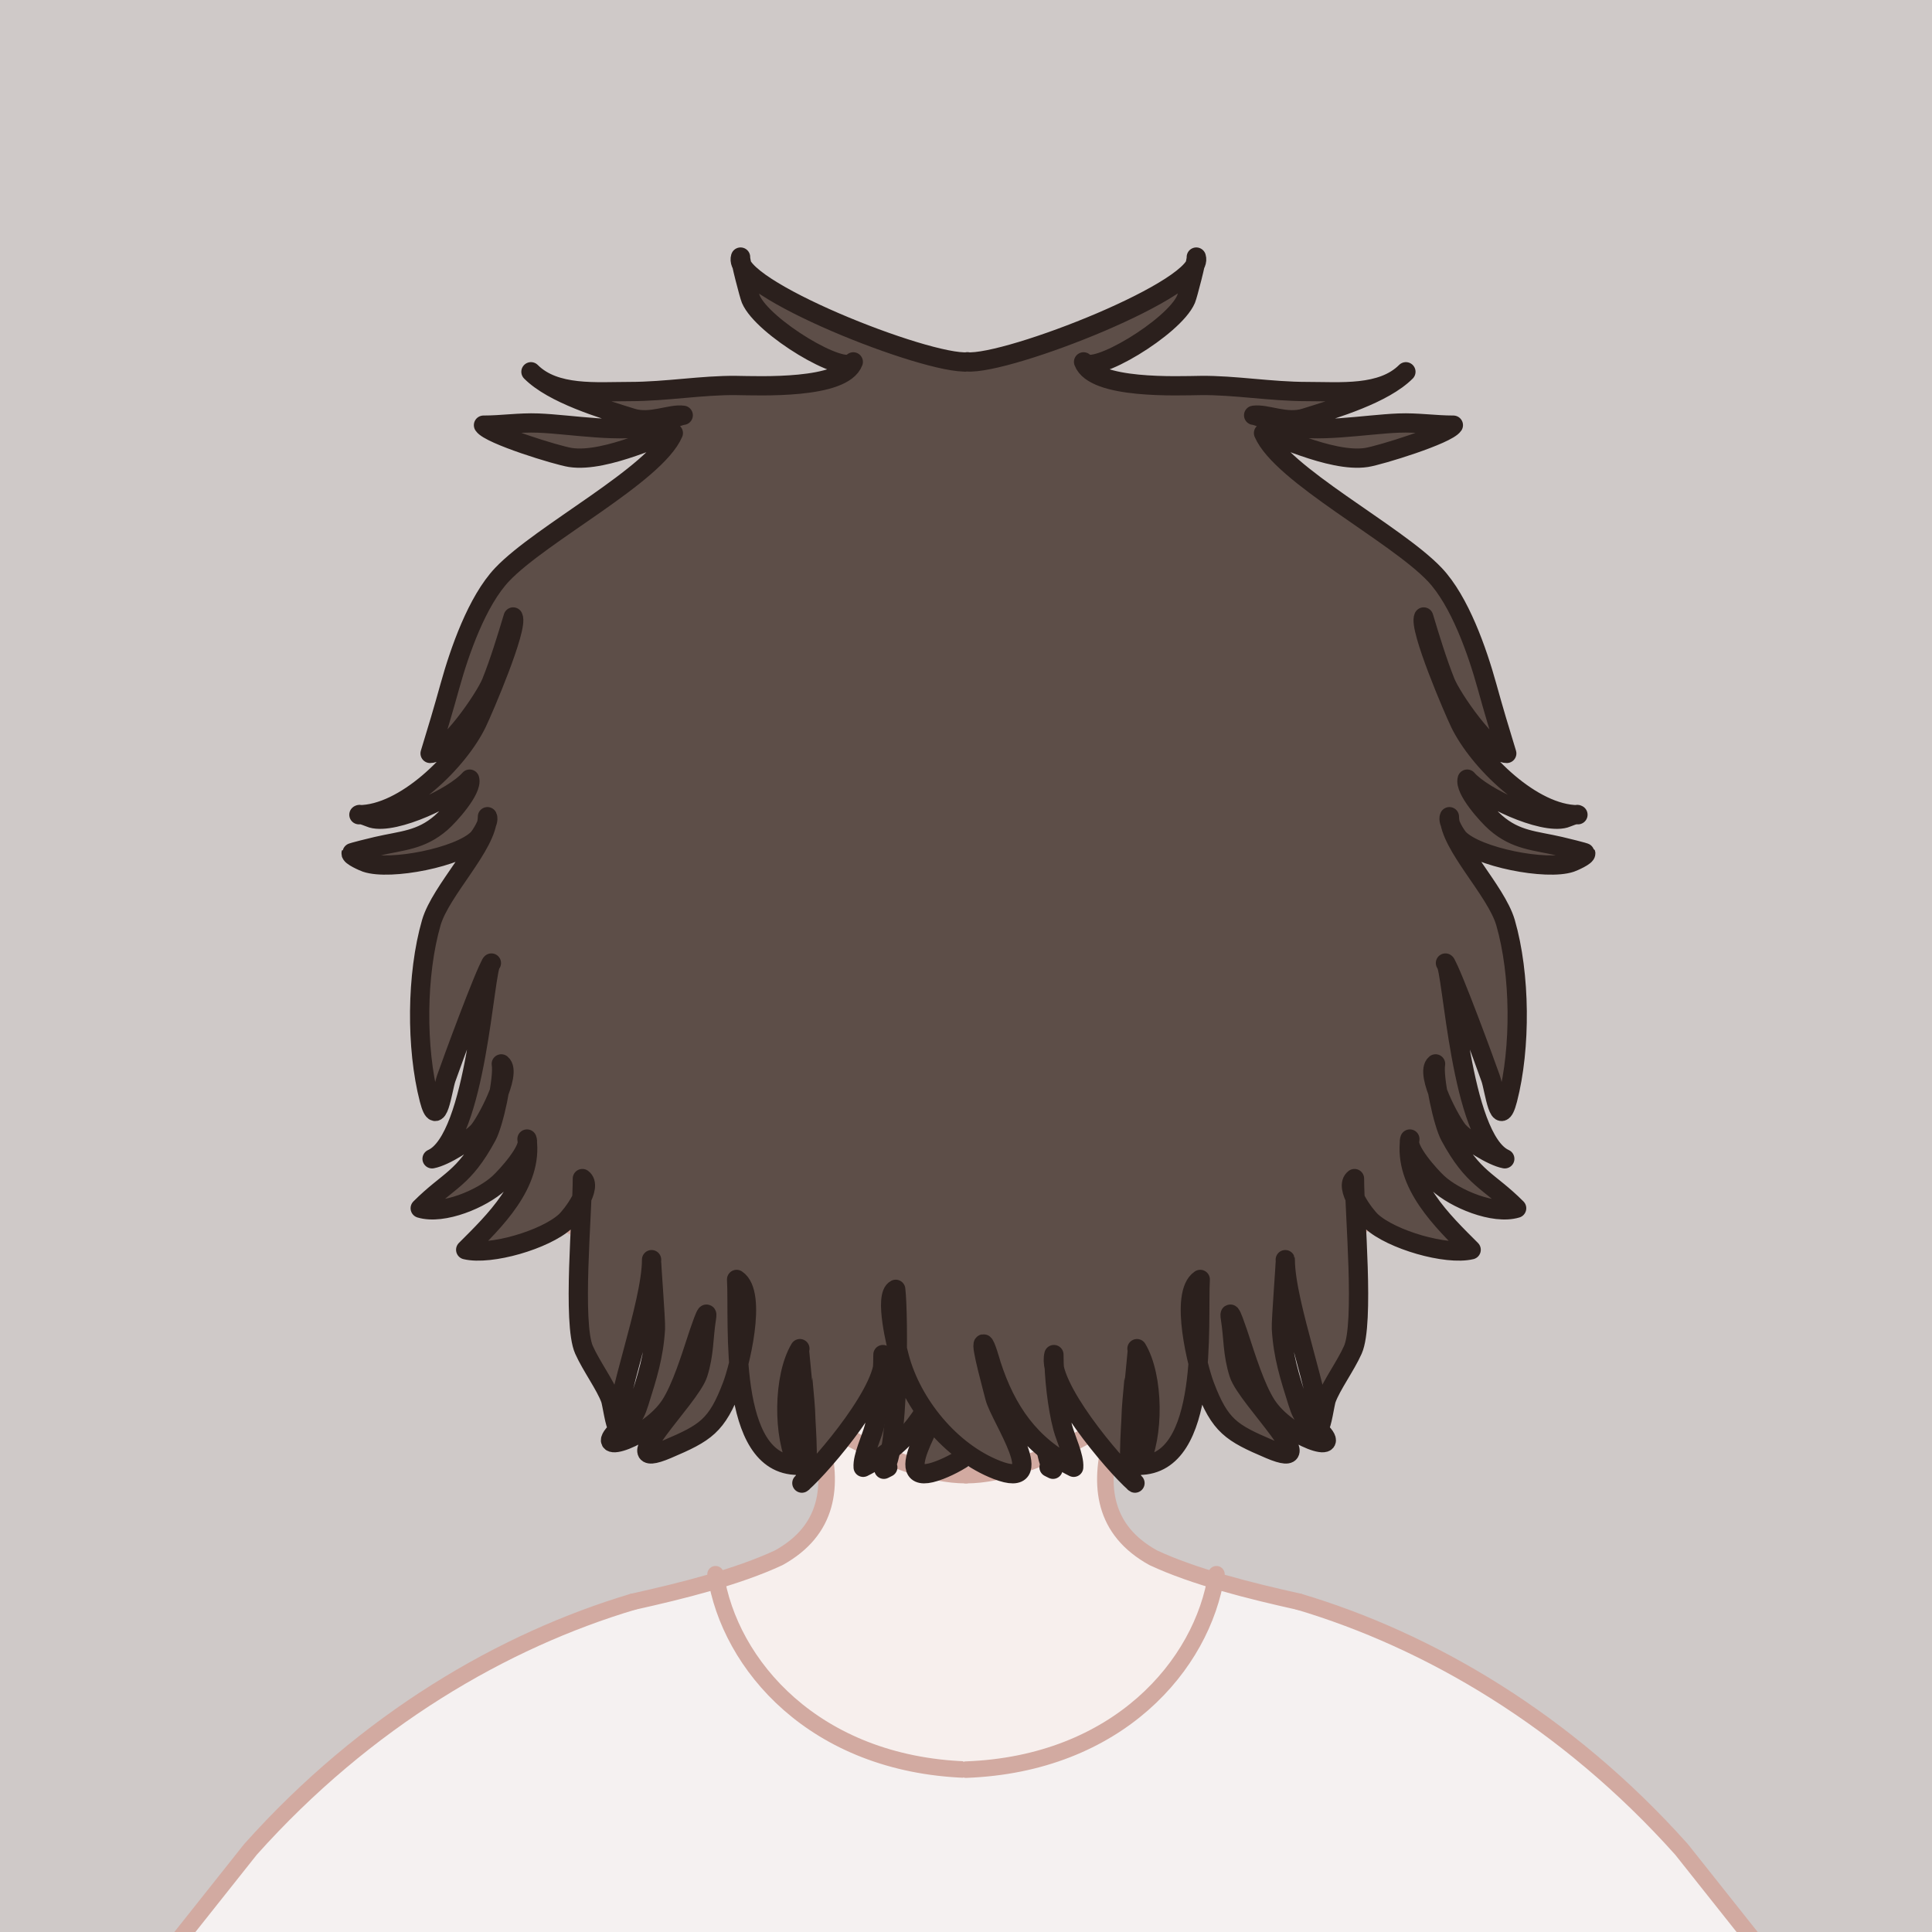
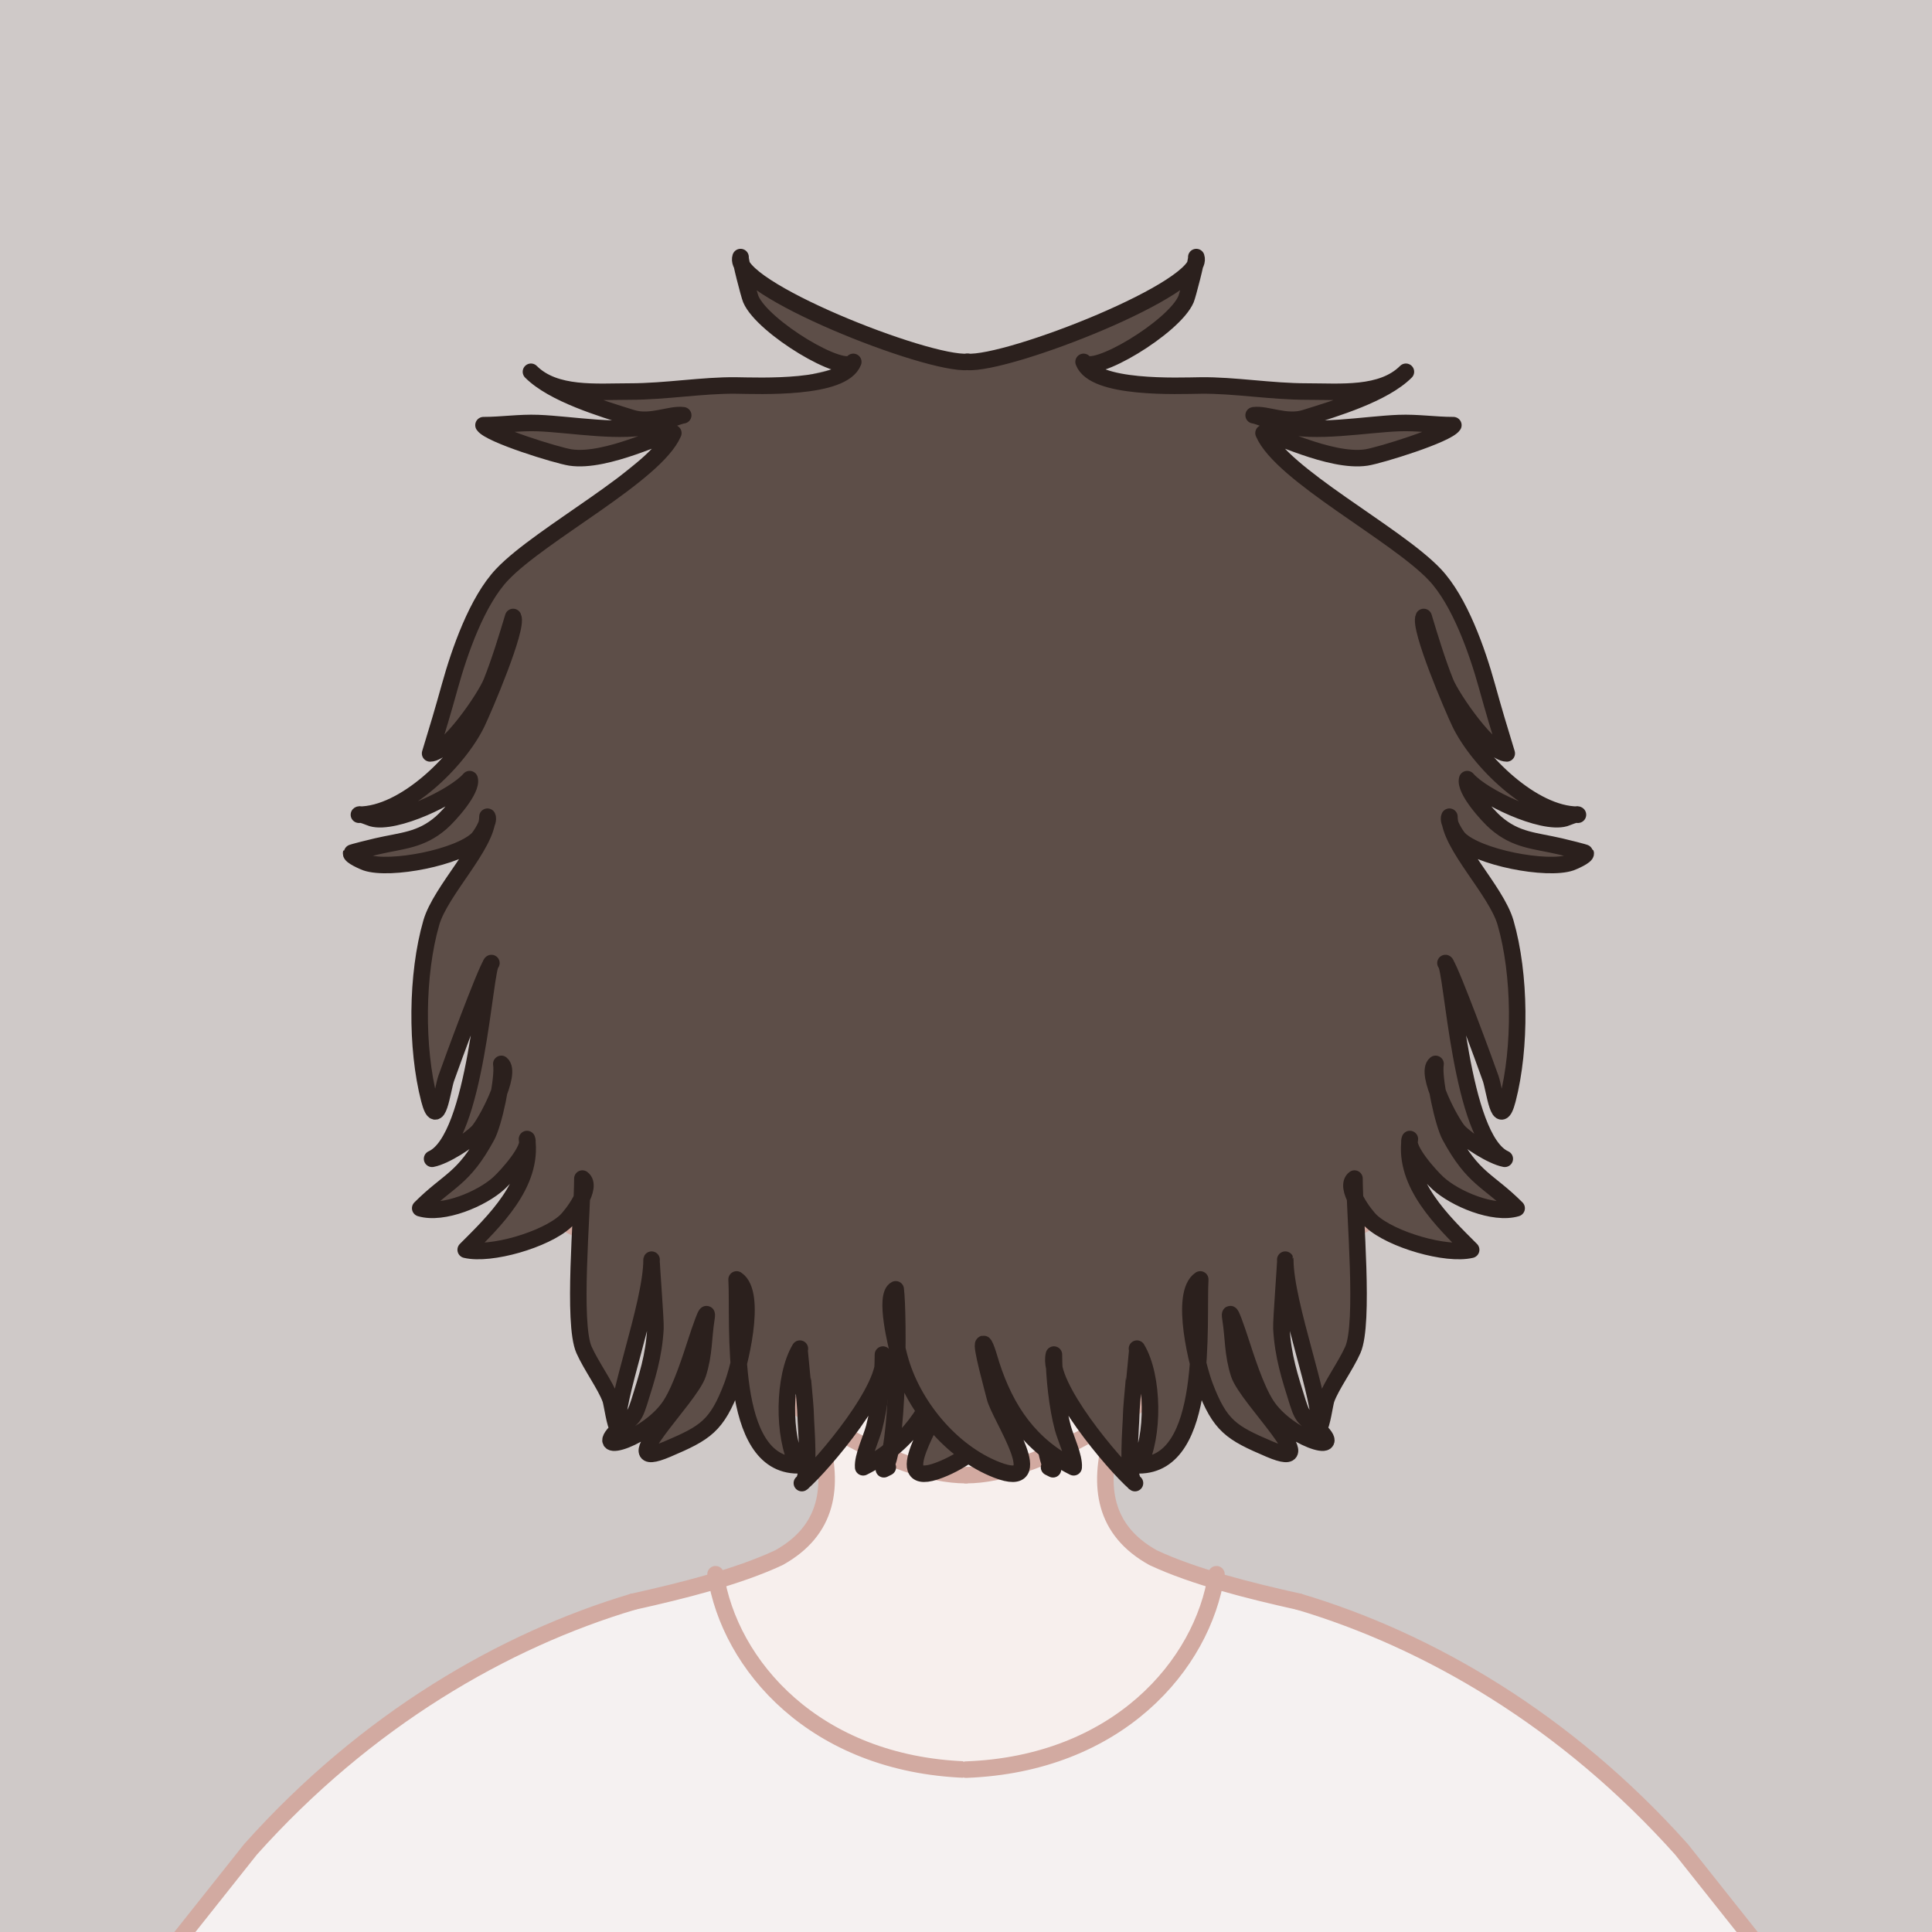
<svg xmlns="http://www.w3.org/2000/svg" width="702" height="702" viewBox="0 0 702 702">
  <defs>
    <clipPath id="clip-path-1">
      <path d="M242 389.2 L386 389.2 L386 464.8 L242 464.8 Z" />
    </clipPath>
    <filter id="filter-1" filterUnits="userSpaceOnUse" x="245" y="377" width="138" height="100" color-interpolation-filters="sRGB">
      <feGaussianBlur in="SourceGraphic" stdDeviation="9" color-interpolation-filters="linearRGB" />
    </filter>
    <clipPath id="clip-path-2">
      <path d="M460 389.2 L316 389.2 L316 464.8 L460 464.8 Z" />
    </clipPath>
    <filter id="filter-2" filterUnits="userSpaceOnUse" x="319" y="377" width="138" height="100" color-interpolation-filters="sRGB">
      <feGaussianBlur in="SourceGraphic" stdDeviation="9" color-interpolation-filters="linearRGB" />
    </filter>
    <clipPath id="clip-path-3">
      <path d="M242 360 C242 338 262 326 288 326 C314 326 334 338 334 360 C334 382 314 396 288 396 C262 396 242 382 242 360 Z" />
    </clipPath>
    <clipPath id="clip-path-4">
      <path d="M460 360 C460 338 440 326 414 326 C388 326 368 338 368 360 C368 382 388 396 414 396 C440 396 460 382 460 360 Z" />
    </clipPath>
  </defs>
  <g id="_ref">
    <g opacity="0.5">
      <rect x="0" y="0" width="702" height="702" fill="#ada19f" />
      <g data-layer="body">
        <g>
          <path d="M260 573 L230 582 C183 596 133 625 91 672 L60 712 L352 712 L352 643 C296 641 265 605 260 573 Z" fill="#f9f2f1" />
          <path d="M296 490 L298 522 C303 540 301 556 283 566 L260 573 C265 605 296 641 352 643 L352 490 Z" fill="#fdeeea" />
          <path d="M230 582 C183 596 133 625 91 672 L64 706" fill="none" stroke="#b46352" stroke-width="6" stroke-linecap="round" stroke-linejoin="round" />
          <path d="M296 500 C298 510 298 516 298 522 C303 540 301 556 283 566 C268 573 248 578 230 582" fill="none" stroke="#b46352" stroke-width="6" stroke-linecap="round" stroke-linejoin="round" />
          <path d="M260 572 C265 605 296 641 351 643" fill="none" stroke="#b46352" stroke-width="6" stroke-linecap="round" stroke-linejoin="round" />
        </g>
        <g>
          <path d="M442 573 L472 582 C519 596 569 625 611 672 L642 712 L350 712 L350 643 C406 641 437 605 442 573 Z" fill="#f9f2f1" />
          <path d="M406 490 L404 522 C399 540 401 556 419 566 L442 573 C437 605 406 641 350 643 L350 490 Z" fill="#fdeeea" />
          <path d="M472 582 C519 596 569 625 611 672 L638 706" fill="none" stroke="#b46352" stroke-width="6" stroke-linecap="round" stroke-linejoin="round" />
          <path d="M406 500 C404 510 404 516 404 522 C399 540 401 556 419 566 C434 573 454 578 472 582" fill="none" stroke="#b46352" stroke-width="6" stroke-linecap="round" stroke-linejoin="round" />
          <path d="M442 572 C437 605 406 641 351 643" fill="none" stroke="#b46352" stroke-width="6" stroke-linecap="round" stroke-linejoin="round" />
        </g>
      </g>
      <g data-layer="hairBase">
        <g>
          <path d="M352 133 L351 133 C330 133 310 135 290 141 C254 152 222 176 203 202 C184 228 173 262 171 297 C170 317 172 337 178 352 C180 362 184 372 190 380 L198 386 L352 386 Z" fill="#5d4e48" />
          <path d="M351 133 C330 133 310 135 290 141 C254 152 222 176 203 202 C184 228 173 262 171 297" fill="none" stroke="#352a27" stroke-width="7" stroke-linecap="round" stroke-linejoin="round" />
          <path d="M171 297 C170 317 172 337 178 352 C180 362 184 372 190 380" fill="none" stroke="#352a27" stroke-width="7" stroke-linecap="round" stroke-linejoin="round" />
        </g>
        <g>
          <path d="M350 133 L351 133 C372 133 392 135 412 141 C448 152 480 176 499 202 C518 228 529 262 531 297 C532 317 530 337 524 352 C522 362 518 372 512 380 L504 386 L350 386 Z" fill="#5d4e48" />
          <path d="M351 133 C372 133 392 135 412 141 C448 152 480 176 499 202 C518 228 529 262 531 297" fill="none" stroke="#352a27" stroke-width="7" stroke-linecap="round" stroke-linejoin="round" />
          <path d="M531 297 C532 317 530 337 524 352 C522 362 518 372 512 380" fill="none" stroke="#352a27" stroke-width="7" stroke-linecap="round" stroke-linejoin="round" />
        </g>
      </g>
      <g data-layer="ear">
        <g>
          <path d="M215 352 C200 350 186 362 180 380 C175 398 180 425 200 441 C212 449 226 453 238 455 L225 380 Z" fill="#fdeeea" />
          <path d="M215 352 C200 350 186 362 180 380 C175 398 180 425 200 441 C212 449 226 453 238 455" fill="none" stroke="#b46352" stroke-width="6" stroke-linecap="round" stroke-linejoin="round" />
        </g>
        <g>
          <path d="M487 352 C502 350 516 362 522 380 C527 398 522 425 502 441 C490 449 476 453 464 455 L477 380 Z" fill="#fdeeea" />
          <path d="M487 352 C502 350 516 362 522 380 C527 398 522 425 502 441 C490 449 476 453 464 455" fill="none" stroke="#b46352" stroke-width="6" stroke-linecap="round" stroke-linejoin="round" />
        </g>
      </g>
      <g data-layer="face">
        <g>
          <path d="M352 200 L351 200 C322 200 296 208 278 228 C262 246 250 272 240 298 C232 318 223 340 214 358 C216 380 219 400 223 418 C227 440 234 455 244 468 C262 492 285 510 306 521 C322 530 338 536 351 536 L352 536 Z" fill="#fdeeea" />
          <path d="M214 358 C216 380 219 400 223 418 C227 440 234 455 244 468 C262 492 285 510 306 521 C322 530 338 536 351 536" fill="none" stroke="#b46352" stroke-width="6" stroke-linecap="round" stroke-linejoin="round" />
        </g>
        <g>
          <path d="M350 200 L351 200 C380 200 406 208 424 228 C440 246 452 272 462 298 C470 318 479 340 488 358 C486 380 483 400 479 418 C475 440 468 455 458 468 C440 492 417 510 396 521 C380 530 364 536 351 536 L350 536 Z" fill="#fdeeea" />
          <path d="M488 358 C486 380 483 400 479 418 C475 440 468 455 458 468 C440 492 417 510 396 521 C380 530 364 536 351 536" fill="none" stroke="#b46352" stroke-width="6" stroke-linecap="round" stroke-linejoin="round" />
        </g>
      </g>
      <g data-layer="makeup">
        <g clip-path="url(#clip-path-1)">
          <g filter="url(#filter-1)">
            <ellipse cx="314" cy="427" rx="40" ry="21" fill="#f3bfb8" opacity="0.5" />
          </g>
        </g>
        <g clip-path="url(#clip-path-2)">
          <g filter="url(#filter-2)">
            <ellipse cx="388" cy="427" rx="40" ry="21" fill="#f3bfb8" opacity="0.5" />
          </g>
        </g>
      </g>
      <g data-layer="mouth">
        <line x1="325" y1="467" x2="351" y2="478" fill="none" stroke="#dc6450" stroke-width="7" stroke-linecap="round" stroke-linejoin="round" />
        <line x1="377" y1="467" x2="351" y2="478" fill="none" stroke="#dc6450" stroke-width="7" stroke-linecap="round" stroke-linejoin="round" />
        <line x1="351" y1="419" x2="351" y2="429" fill="none" stroke="#b98a88" stroke-width="5" stroke-linecap="round" />
      </g>
      <g data-layer="eye">
        <path d="M242 360 C242 338 262 326 288 326 C314 326 334 338 334 360 C334 382 314 396 288 396 C262 396 242 382 242 360 Z" fill="#ffffff" />
        <g clip-path="url(#clip-path-3)">
          <g>
            <circle cx="292" cy="361" r="26" fill="#3e2a22" />
            <circle cx="292" cy="361" r="17.42" fill="#7e5647" />
            <circle cx="292" cy="358.92" r="9.62" fill="#1e1410" />
          </g>
        </g>
        <g>
          <path d="M254 389 C268 399 306 399 320 389" fill="none" stroke="#8b8284" stroke-width="5" stroke-linecap="round" />
          <path d="M240 359 C242 337 264 324 289 324 C312 324 330 334 335 352" fill="none" stroke="#2b201d" stroke-width="7" stroke-linecap="round" stroke-linejoin="round" />
        </g>
        <g>
          <path d="M460 360 C460 338 440 326 414 326 C388 326 368 338 368 360 C368 382 388 396 414 396 C440 396 460 382 460 360 Z" fill="#ffffff" />
          <g clip-path="url(#clip-path-4)">
            <g>
              <circle cx="410" cy="361" r="26" fill="#3e2a22" />
              <circle cx="410" cy="361" r="17.42" fill="#7e5647" />
              <circle cx="410" cy="358.92" r="9.62" fill="#1e1410" />
            </g>
          </g>
          <g>
            <path d="M448 389 C434 399 396 399 382 389" fill="none" stroke="#8b8284" stroke-width="5" stroke-linecap="round" />
            <path d="M462 359 C460 337 438 324 413 324 C390 324 372 334 367 352" fill="none" stroke="#2b201d" stroke-width="7" stroke-linecap="round" stroke-linejoin="round" />
          </g>
        </g>
      </g>
      <g data-layer="hairLine">
        <path d="M351 200 C322 200 296 208 278 228 C262 246 250 272 240 298 C232 318 223 340 214 358" fill="none" stroke="#352a27" stroke-width="7" stroke-linecap="round" stroke-linejoin="round" />
        <path d="M351 200 C380 200 406 208 424 228 C440 246 452 272 462 298 C470 318 479 340 488 358" fill="none" stroke="#352a27" stroke-width="7" stroke-linecap="round" stroke-linejoin="round" />
      </g>
      <g data-layer="brow">
        <polyline points="243,297 256,293 291,292" fill="none" stroke="#352a27" stroke-width="8" stroke-linecap="round" stroke-linejoin="round" />
        <polyline points="459,297 446,293 411,292" fill="none" stroke="#352a27" stroke-width="8" stroke-linecap="round" stroke-linejoin="round" />
      </g>
    </g>
  </g>
  <g id="hairBack-full">
-     <path d="M351.719 131.49 C336.868 132.728 265.415 104.428 269.088 93.408 C268.81 94.243 272.222 107.324 272.808 108.703 C277.15 118.924 306.927 136.685 310.044 131.49 C306.268 141.56 275.662 140.163 267.471 140.068 C255.216 139.924 242.05 142.268 228.851 142.268 C216.718 142.268 201.647 143.806 192.924 135.083 C201.007 143.165 218.545 148.425 229.628 151.876 C236.449 154.001 243.536 150.217 248.251 150.89 C247.736 150.744 238.821 154.119 237.473 154.483 C225.901 157.606 207.712 154.185 195.506 153.721 C188.646 153.46 182.478 154.483 175.68 154.483 C178.011 157.98 202.473 165.493 207.244 166.227 C220.457 168.259 242.295 156.766 244.658 157.357 C238.182 172.468 196.636 193.801 182.46 208.752 C173.327 218.385 166.971 236.69 163.465 249.329 C161.064 257.984 158.881 265.302 156.279 273.758 C162.383 273.758 176.178 253.824 178.554 247.892 C181.475 240.598 184.133 231.927 186.458 224.18 C188.401 228.067 175.736 257.665 173.317 262.68 C166.714 276.37 146.964 296.033 130.412 296.033 C130.926 295.52 134.409 297.105 135.155 297.319 C143.478 299.707 165.153 289.513 170.65 283.099 C171.75 286.95 163.233 296.389 160.276 298.952 C152.851 305.388 146.099 305.388 136.879 307.529 C135.466 307.857 127.67 309.731 127.583 309.999 C127.25 311.028 132.229 313.161 132.972 313.415 C141.744 316.408 166.855 311.542 173.591 304.775 C174.613 303.749 177.968 298.454 177.117 296.751 C177.117 307.091 160.135 323.446 156.718 335.251 C151.29 354.008 151.117 380.757 155.957 399.471 C159.012 411.284 160.725 395.861 162.127 391.853 C164.197 385.932 176.074 353.641 178.554 349.922 C175.989 351.461 173.19 413.86 156.998 421.056 C161.699 420.175 170.459 414.482 173.654 411.191 C176.348 408.416 186.266 389.863 182.146 386.567 C183.001 391.692 179.435 408.161 176.905 412.828 C168.349 428.615 163.168 428.538 152.687 439.019 C161.025 441.521 175.101 435.582 181.31 429.876 C184.114 427.299 192.962 417.558 191.487 413.871 C193.821 430.211 179.488 443.834 169.213 454.108 C178.261 456.263 198.096 450.478 205.419 443.799 C207.897 441.539 215.577 431.219 211.606 428.242 C211.606 441.091 207.909 480.827 212.206 490.475 C214.812 496.326 220.009 503.389 221.806 508.365 C222.404 510.022 223.426 518.108 224.539 518.776 C222.999 509.533 236.754 473.993 236.754 457.701 C236.565 458.08 238.325 479.856 238.16 482.725 C237.575 492.849 235.16 500.2 232.203 509.644 C230.1 516.362 229.031 515.141 224.45 519.584 C214.393 529.337 235.975 522.408 243.649 510.456 C247.606 504.291 251.005 493.311 253.359 486.176 C253.689 485.176 257.63 473.105 256.66 479.204 C255.553 486.165 255.94 491.944 253.603 499.194 C250.704 508.189 221.722 535.388 242.447 526.556 C256.369 520.623 260.453 518.176 266.034 503.451 C268.524 496.88 275.434 470.075 267.651 464.886 C268.531 480.735 264.119 532.428 289.925 532.428 C284.392 522.053 284.494 500.284 290.644 490.035 C290.606 490.185 292.742 510.596 292.746 514.247 C292.751 517.536 294.649 537.251 291.362 538.895 C299.121 532.106 323.587 503.252 320.822 492.19 C320.822 500.194 319.631 511.147 317.592 518.802 C316.56 522.679 313.322 529.374 313.637 533.146 C329.462 525.234 338.171 512.534 343.562 495.861 C343.749 495.281 345.717 488.18 346.411 488.304 C347.537 488.507 343.051 504.571 342.298 507.664 C340.537 514.903 321.601 541.789 341.473 534.131 C358.301 527.645 372.453 510.269 376.968 493.117 C377.935 489.442 382.721 470.687 378.304 468.479 C377.157 477.654 377.204 528.453 382.615 533.865 L381.178 533.146" fill="#5d4e48" stroke="#2b201d" stroke-width="7" stroke-linecap="round" stroke-linejoin="round" />
-     <path d="M351.328 131.49 C366.178 132.728 438.35 104.428 434.677 93.408 C434.955 94.243 431.543 107.324 430.957 108.703 C426.615 118.924 396.838 136.685 393.721 131.49 C397.497 141.56 428.103 140.163 436.294 140.068 C448.549 139.924 461.715 142.268 474.914 142.268 C487.047 142.268 502.118 143.806 510.841 135.083 C502.758 143.165 485.219 148.425 474.137 151.876 C467.316 154.001 460.229 150.217 455.514 150.89 C456.029 150.744 464.944 154.119 466.292 154.483 C477.864 157.606 496.053 154.185 508.259 153.721 C515.119 153.46 521.286 154.483 528.085 154.483 C525.754 157.98 501.292 165.493 496.521 166.227 C483.308 168.259 461.47 156.766 459.107 157.357 C465.583 172.468 507.129 193.801 521.305 208.752 C530.438 218.385 536.794 236.69 540.3 249.329 C542.701 257.984 544.884 265.302 547.486 273.758 C541.382 273.758 527.587 253.824 525.211 247.892 C522.29 240.598 519.632 231.927 517.307 224.18 C515.364 228.067 528.029 257.665 530.448 262.68 C537.051 276.37 556.801 296.033 573.352 296.033 C572.839 295.52 569.356 297.105 568.61 297.319 C560.287 299.707 538.612 289.513 533.115 283.099 C532.015 286.95 540.532 296.389 543.489 298.952 C550.914 305.388 557.666 305.388 566.886 307.529 C568.299 307.857 576.095 309.731 576.182 309.999 C576.515 311.028 571.536 313.161 570.793 313.415 C562.021 316.408 536.91 311.542 530.174 304.775 C529.152 303.749 525.797 298.454 526.648 296.751 C526.648 307.091 543.63 323.446 547.047 335.251 C552.475 354.008 552.648 380.757 547.808 399.471 C544.753 411.284 543.04 395.861 541.638 391.853 C539.568 385.932 527.691 353.641 525.211 349.922 C527.776 351.461 530.575 413.86 546.767 421.056 C542.066 420.175 533.306 414.482 530.11 411.191 C527.417 408.416 517.499 389.863 521.619 386.567 C520.764 391.692 524.33 408.161 526.86 412.828 C535.416 428.615 540.597 428.538 551.078 439.019 C542.74 441.521 528.664 435.582 522.455 429.876 C519.651 427.299 510.803 417.558 512.278 413.871 C509.944 430.211 524.277 443.834 534.552 454.108 C525.504 456.263 505.669 450.478 498.346 443.799 C495.868 441.539 488.188 431.219 492.159 428.242 C492.159 441.091 495.856 480.827 491.559 490.475 C488.953 496.326 483.755 503.389 481.959 508.365 C481.361 510.022 480.339 518.108 479.226 518.776 C480.766 509.533 467.011 473.993 467.011 457.701 C467.2 458.08 465.44 479.856 465.605 482.725 C466.19 492.849 468.605 500.2 471.561 509.644 C473.664 516.362 474.734 515.141 479.315 519.584 C489.372 529.337 467.79 522.408 460.116 510.456 C456.159 504.291 452.76 493.311 450.406 486.176 C450.076 485.176 446.135 473.105 447.105 479.204 C448.212 486.165 447.825 491.944 450.162 499.194 C453.061 508.189 482.043 535.388 461.318 526.556 C447.396 520.623 443.311 518.176 437.731 503.451 C435.241 496.88 428.33 470.075 436.114 464.886 C435.233 480.735 439.646 532.428 413.84 532.428 C419.373 522.053 419.27 500.284 413.121 490.035 C413.159 490.185 411.023 510.596 411.018 514.247 C411.014 517.536 409.116 537.251 412.403 538.895 C404.644 532.106 380.178 503.252 382.943 492.19 C382.943 500.194 384.134 511.147 386.173 518.802 C387.205 522.679 390.443 529.374 390.128 533.146 C374.303 525.234 365.594 512.534 360.203 495.861 C360.015 495.281 358.048 488.18 357.354 488.304 C356.228 488.507 360.714 504.571 361.467 507.664 C363.228 514.903 382.164 541.789 362.292 534.131 C345.464 527.645 331.312 510.269 326.797 493.117 C325.83 489.442 321.044 470.687 325.461 468.479 C326.608 477.654 326.561 528.453 321.15 533.865 L322.587 533.146" fill="#5d4e48" stroke="#2b201d" stroke-width="7" stroke-linecap="round" stroke-linejoin="round" />
+     <path d="M351.719 131.49 C336.868 132.728 265.415 104.428 269.088 93.408 C268.81 94.243 272.222 107.324 272.808 108.703 C277.15 118.924 306.927 136.685 310.044 131.49 C306.268 141.56 275.662 140.163 267.471 140.068 C255.216 139.924 242.05 142.268 228.851 142.268 C216.718 142.268 201.647 143.806 192.924 135.083 C201.007 143.165 218.545 148.425 229.628 151.876 C236.449 154.001 243.536 150.217 248.251 150.89 C247.736 150.744 238.821 154.119 237.473 154.483 C225.901 157.606 207.712 154.185 195.506 153.721 C188.646 153.46 182.478 154.483 175.68 154.483 C178.011 157.98 202.473 165.493 207.244 166.227 C220.457 168.259 242.295 156.766 244.658 157.357 C238.182 172.468 196.636 193.801 182.46 208.752 C173.327 218.385 166.971 236.69 163.465 249.329 C161.064 257.984 158.881 265.302 156.279 273.758 C162.383 273.758 176.178 253.824 178.554 247.892 C181.475 240.598 184.133 231.927 186.458 224.18 C188.401 228.067 175.736 257.665 173.317 262.68 C166.714 276.37 146.964 296.033 130.412 296.033 C130.926 295.52 134.409 297.105 135.155 297.319 C143.478 299.707 165.153 289.513 170.65 283.099 C171.75 286.95 163.233 296.389 160.276 298.952 C152.851 305.388 146.099 305.388 136.879 307.529 C135.466 307.857 127.67 309.731 127.583 309.999 C127.25 311.028 132.229 313.161 132.972 313.415 C141.744 316.408 166.855 311.542 173.591 304.775 C174.613 303.749 177.968 298.454 177.117 296.751 C177.117 307.091 160.135 323.446 156.718 335.251 C151.29 354.008 151.117 380.757 155.957 399.471 C159.012 411.284 160.725 395.861 162.127 391.853 C164.197 385.932 176.074 353.641 178.554 349.922 C175.989 351.461 173.19 413.86 156.998 421.056 C161.699 420.175 170.459 414.482 173.654 411.191 C176.348 408.416 186.266 389.863 182.146 386.567 C183.001 391.692 179.435 408.161 176.905 412.828 C168.349 428.615 163.168 428.538 152.687 439.019 C161.025 441.521 175.101 435.582 181.31 429.876 C184.114 427.299 192.962 417.558 191.487 413.871 C193.821 430.211 179.488 443.834 169.213 454.108 C178.261 456.263 198.096 450.478 205.419 443.799 C207.897 441.539 215.577 431.219 211.606 428.242 C211.606 441.091 207.909 480.827 212.206 490.475 C214.812 496.326 220.009 503.389 221.806 508.365 C222.404 510.022 223.426 518.108 224.539 518.776 C222.999 509.533 236.754 473.993 236.754 457.701 C236.565 458.08 238.325 479.856 238.16 482.725 C237.575 492.849 235.16 500.2 232.203 509.644 C230.1 516.362 229.031 515.141 224.45 519.584 C214.393 529.337 235.975 522.408 243.649 510.456 C247.606 504.291 251.005 493.311 253.359 486.176 C253.689 485.176 257.63 473.105 256.66 479.204 C255.553 486.165 255.94 491.944 253.603 499.194 C250.704 508.189 221.722 535.388 242.447 526.556 C256.369 520.623 260.453 518.176 266.034 503.451 C268.524 496.88 275.434 470.075 267.651 464.886 C268.531 480.735 264.119 532.428 289.925 532.428 C284.392 522.053 284.494 500.284 290.644 490.035 C290.606 490.185 292.742 510.596 292.746 514.247 C292.751 517.536 294.649 537.251 291.362 538.895 C299.121 532.106 323.587 503.252 320.822 492.19 C320.822 500.194 319.631 511.147 317.592 518.802 C316.56 522.679 313.322 529.374 313.637 533.146 C329.462 525.234 338.171 512.534 343.562 495.861 C343.749 495.281 345.717 488.18 346.411 488.304 C347.537 488.507 343.051 504.571 342.298 507.664 C340.537 514.903 321.601 541.789 341.473 534.131 C358.301 527.645 372.453 510.269 376.968 493.117 C377.935 489.442 382.721 470.687 378.304 468.479 C377.157 477.654 377.204 528.453 382.615 533.865 L381.178 533.146" fill="#5d4e48" stroke="#2b201d" stroke-width="6" stroke-linecap="round" stroke-linejoin="round" />
+     <path d="M351.328 131.49 C366.178 132.728 438.35 104.428 434.677 93.408 C434.955 94.243 431.543 107.324 430.957 108.703 C426.615 118.924 396.838 136.685 393.721 131.49 C397.497 141.56 428.103 140.163 436.294 140.068 C448.549 139.924 461.715 142.268 474.914 142.268 C487.047 142.268 502.118 143.806 510.841 135.083 C502.758 143.165 485.219 148.425 474.137 151.876 C467.316 154.001 460.229 150.217 455.514 150.89 C456.029 150.744 464.944 154.119 466.292 154.483 C477.864 157.606 496.053 154.185 508.259 153.721 C515.119 153.46 521.286 154.483 528.085 154.483 C525.754 157.98 501.292 165.493 496.521 166.227 C483.308 168.259 461.47 156.766 459.107 157.357 C465.583 172.468 507.129 193.801 521.305 208.752 C530.438 218.385 536.794 236.69 540.3 249.329 C542.701 257.984 544.884 265.302 547.486 273.758 C541.382 273.758 527.587 253.824 525.211 247.892 C522.29 240.598 519.632 231.927 517.307 224.18 C515.364 228.067 528.029 257.665 530.448 262.68 C537.051 276.37 556.801 296.033 573.352 296.033 C572.839 295.52 569.356 297.105 568.61 297.319 C560.287 299.707 538.612 289.513 533.115 283.099 C532.015 286.95 540.532 296.389 543.489 298.952 C550.914 305.388 557.666 305.388 566.886 307.529 C568.299 307.857 576.095 309.731 576.182 309.999 C576.515 311.028 571.536 313.161 570.793 313.415 C562.021 316.408 536.91 311.542 530.174 304.775 C529.152 303.749 525.797 298.454 526.648 296.751 C526.648 307.091 543.63 323.446 547.047 335.251 C552.475 354.008 552.648 380.757 547.808 399.471 C544.753 411.284 543.04 395.861 541.638 391.853 C539.568 385.932 527.691 353.641 525.211 349.922 C527.776 351.461 530.575 413.86 546.767 421.056 C542.066 420.175 533.306 414.482 530.11 411.191 C527.417 408.416 517.499 389.863 521.619 386.567 C520.764 391.692 524.33 408.161 526.86 412.828 C535.416 428.615 540.597 428.538 551.078 439.019 C542.74 441.521 528.664 435.582 522.455 429.876 C519.651 427.299 510.803 417.558 512.278 413.871 C509.944 430.211 524.277 443.834 534.552 454.108 C525.504 456.263 505.669 450.478 498.346 443.799 C495.868 441.539 488.188 431.219 492.159 428.242 C492.159 441.091 495.856 480.827 491.559 490.475 C488.953 496.326 483.755 503.389 481.959 508.365 C481.361 510.022 480.339 518.108 479.226 518.776 C480.766 509.533 467.011 473.993 467.011 457.701 C467.2 458.08 465.44 479.856 465.605 482.725 C466.19 492.849 468.605 500.2 471.561 509.644 C473.664 516.362 474.734 515.141 479.315 519.584 C489.372 529.337 467.79 522.408 460.116 510.456 C456.159 504.291 452.76 493.311 450.406 486.176 C450.076 485.176 446.135 473.105 447.105 479.204 C448.212 486.165 447.825 491.944 450.162 499.194 C453.061 508.189 482.043 535.388 461.318 526.556 C447.396 520.623 443.311 518.176 437.731 503.451 C435.241 496.88 428.33 470.075 436.114 464.886 C435.233 480.735 439.646 532.428 413.84 532.428 C419.373 522.053 419.27 500.284 413.121 490.035 C413.159 490.185 411.023 510.596 411.018 514.247 C411.014 517.536 409.116 537.251 412.403 538.895 C404.644 532.106 380.178 503.252 382.943 492.19 C382.943 500.194 384.134 511.147 386.173 518.802 C387.205 522.679 390.443 529.374 390.128 533.146 C374.303 525.234 365.594 512.534 360.203 495.861 C360.015 495.281 358.048 488.18 357.354 488.304 C356.228 488.507 360.714 504.571 361.467 507.664 C363.228 514.903 382.164 541.789 362.292 534.131 C345.464 527.645 331.312 510.269 326.797 493.117 C325.83 489.442 321.044 470.687 325.461 468.479 C326.608 477.654 326.561 528.453 321.15 533.865 L322.587 533.146" fill="#5d4e48" stroke="#2b201d" stroke-width="6" stroke-linecap="round" stroke-linejoin="round" />
  </g>
</svg>
